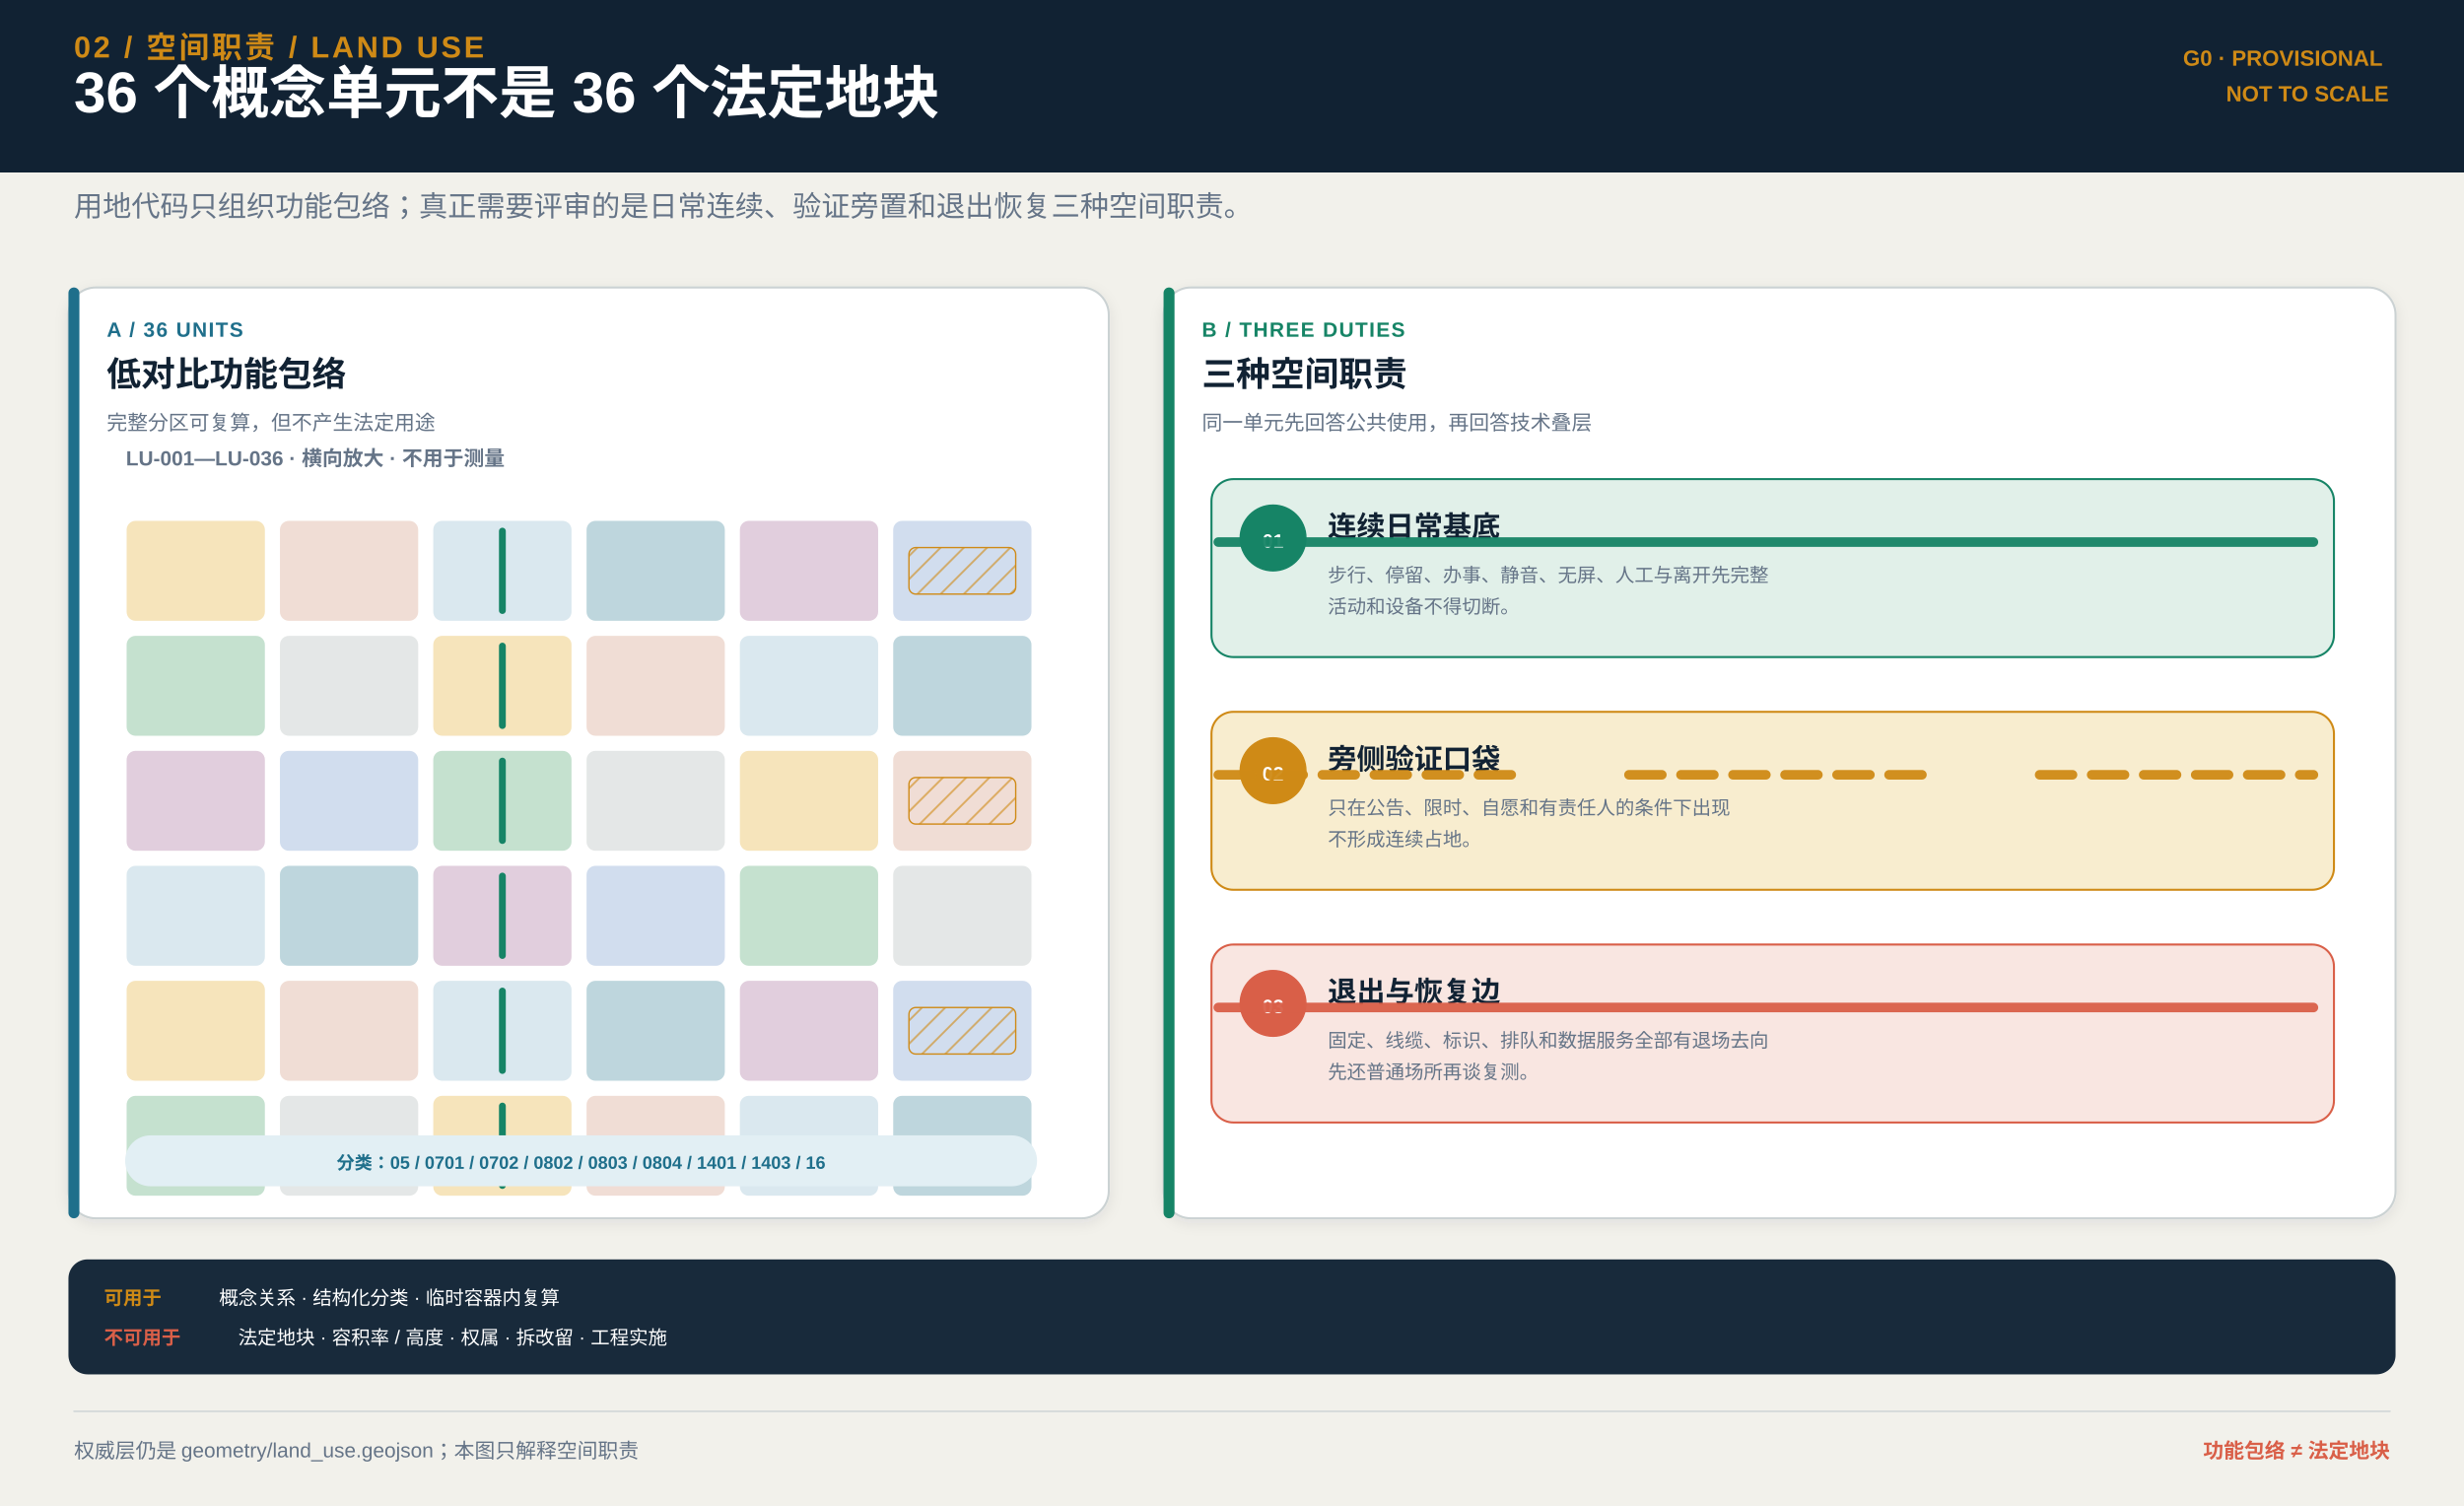
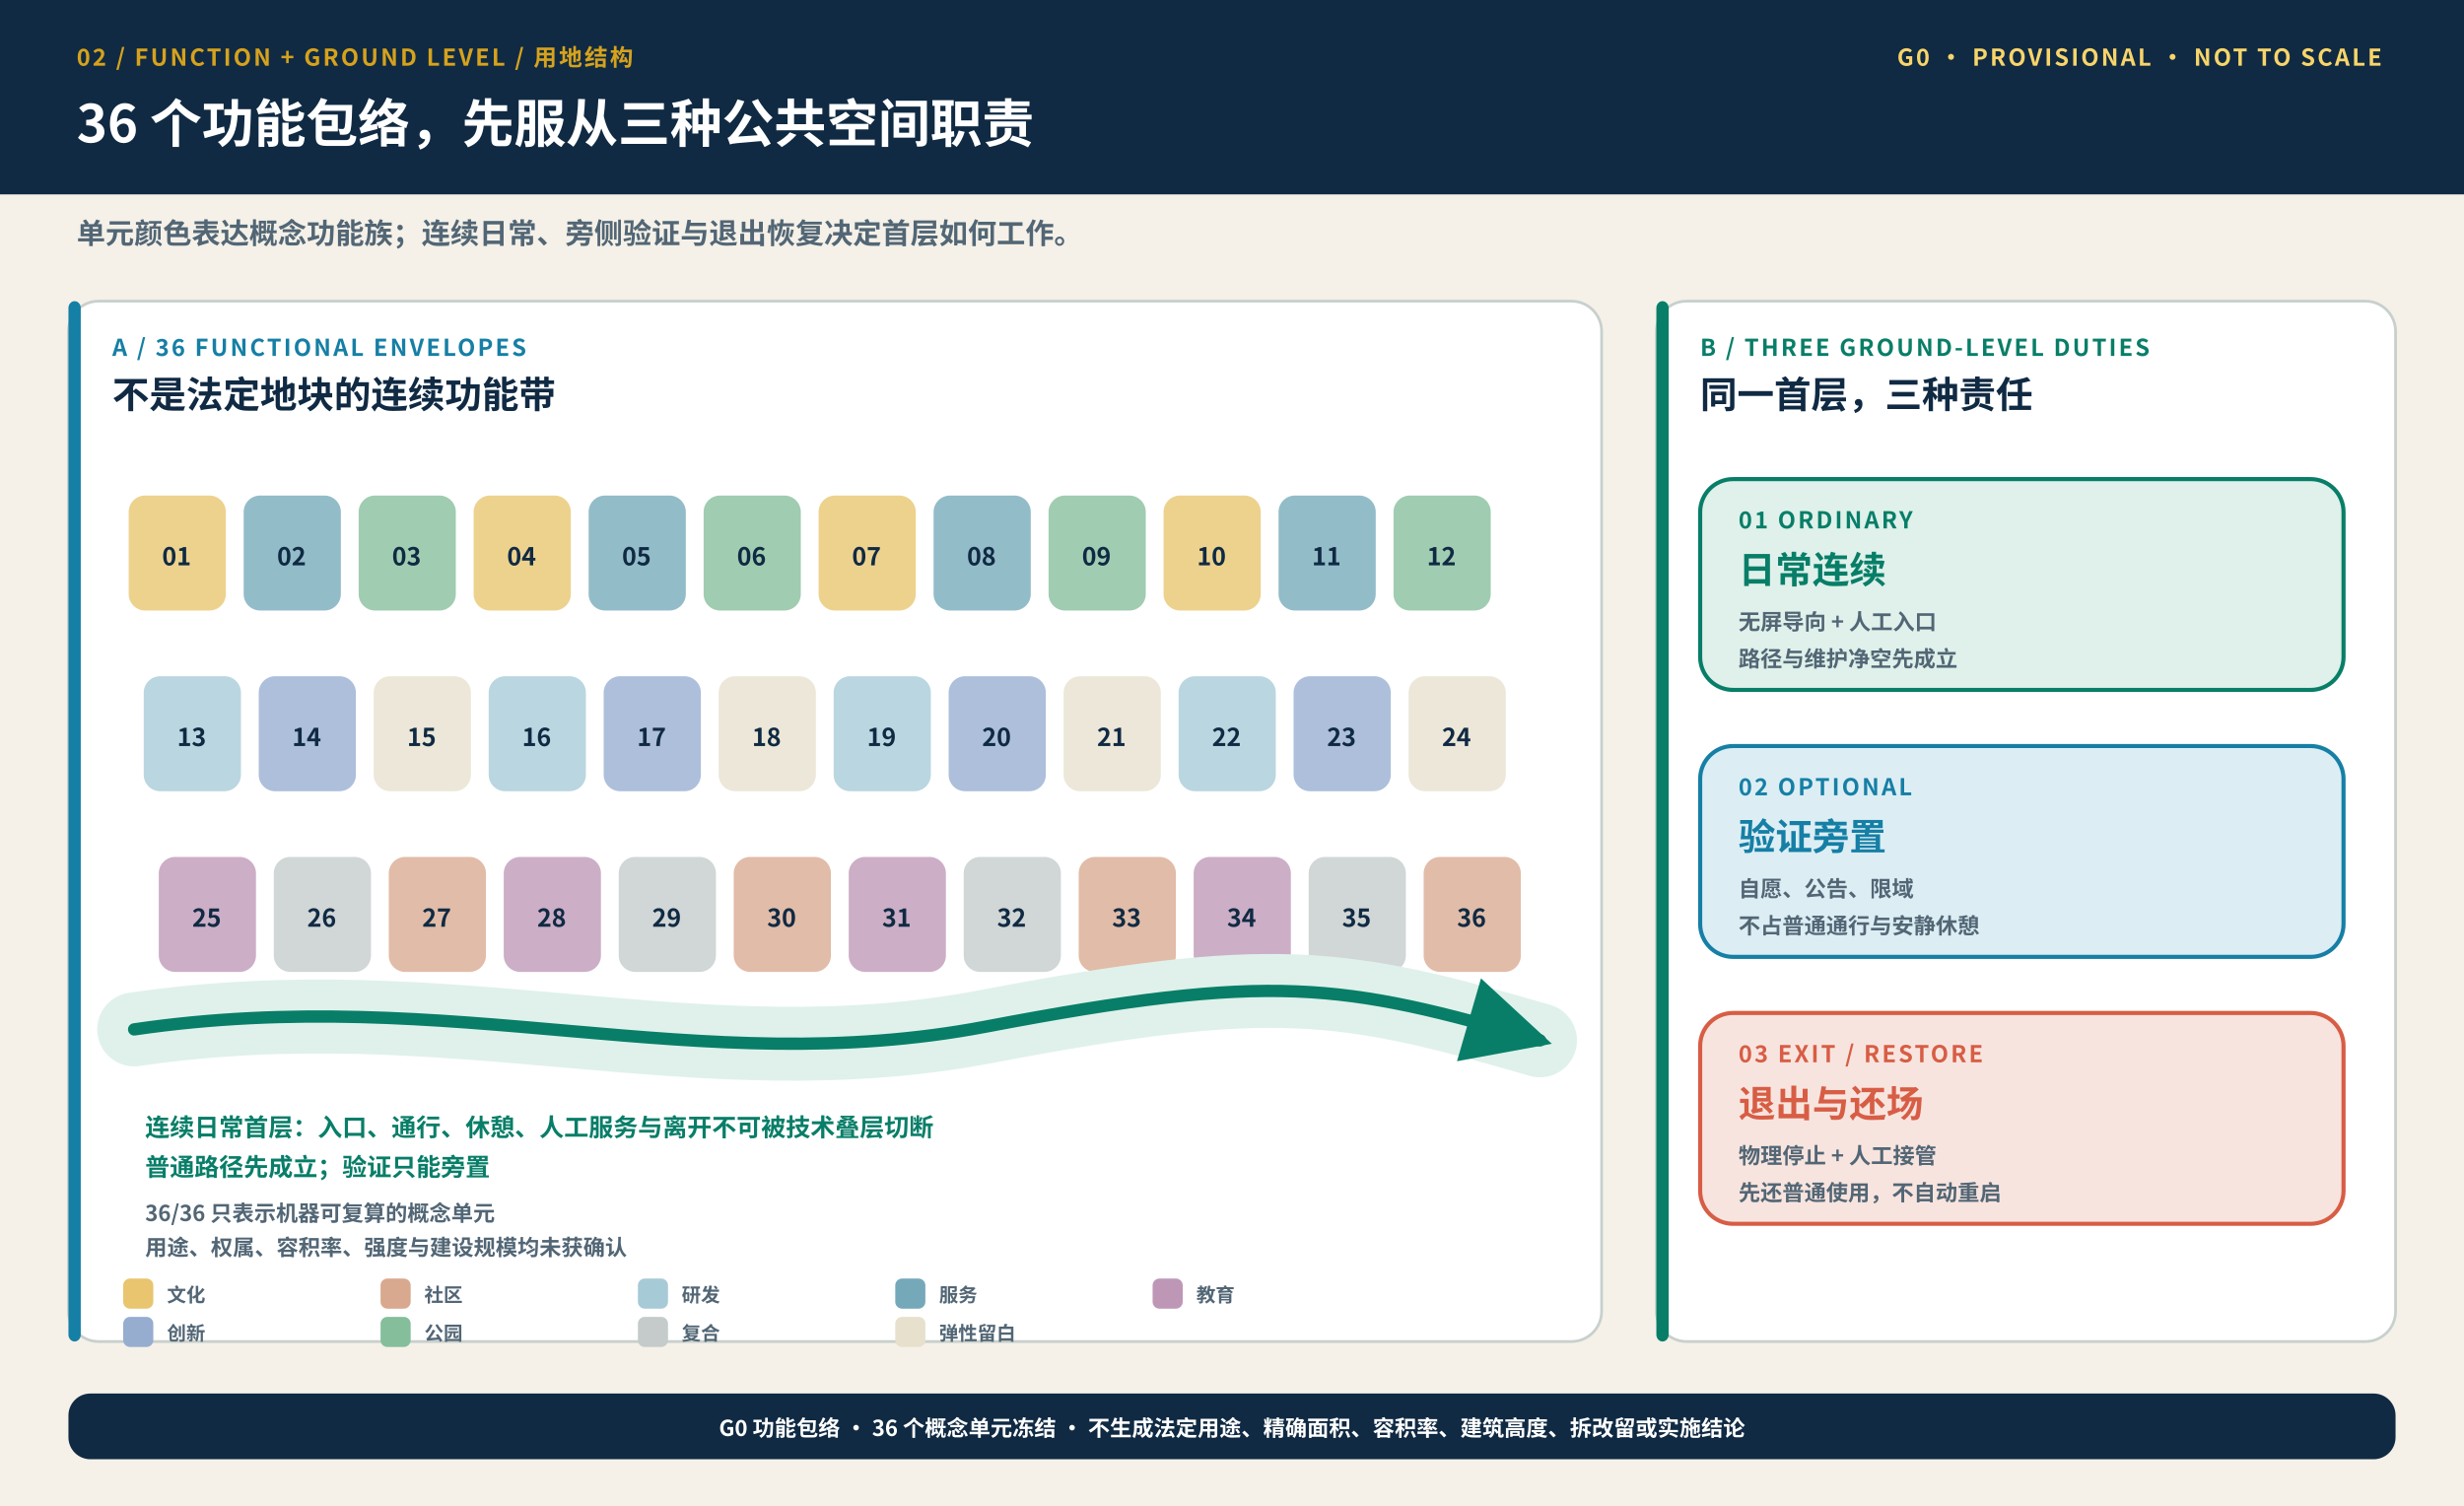
- <svg xmlns="http://www.w3.org/2000/svg" width="1800" height="1100" viewBox="0 0 1800 1100" role="img">
+ <svg xmlns="http://www.w3.org/2000/svg" width="1800" height="1100" viewBox="0 0 1800 1100" role="img" aria-labelledby="title desc">
  <defs>
-     <marker id="arrow-green" markerWidth="10" markerHeight="10" refX="8" refY="5" orient="auto">
-       <path d="M0,0 L10,5 L0,10 Z" fill="#168466" />
+     <style>.sans{font-family:"Microsoft YaHei","Noto Sans CJK SC","Segoe UI",Arial,sans-serif}.kicker{font-size:17px;font-weight:900;letter-spacing:1.6px}.head{font-size:38px;font-weight:900}.sub{font-size:21px;font-weight:650}.label{font-size:27px;font-weight:900}.body{font-size:21px;font-weight:760}.small{font-size:18px;font-weight:720}.micro{font-size:16px;font-weight:650}.tiny{font-size:14px;font-weight:650}.number{font-size:42px;font-weight:950}</style>
+     <marker id="greenArrow" viewBox="0 0 16 16" refX="13" refY="8" markerWidth="8" markerHeight="8" orient="auto">
+       <path d="M1 1 L15 8 L1 15 Z" fill="#087E68" />
    </marker>
-     <marker id="arrow-ink" markerWidth="10" markerHeight="10" refX="8" refY="5" orient="auto">
-       <path d="M0,0 L10,5 L0,10 Z" fill="#112233" />
+     <marker id="blueArrow" viewBox="0 0 16 16" refX="13" refY="8" markerWidth="8" markerHeight="8" orient="auto">
+       <path d="M1 1 L15 8 L1 15 Z" fill="#167FA5" />
    </marker>
-     <pattern id="hatch" width="12" height="12" patternUnits="userSpaceOnUse" patternTransform="rotate(45)">
-       <line x1="0" y1="0" x2="0" y2="12" stroke="#CF8A16" stroke-width="3" opacity=".55" />
-     </pattern>
-     <filter id="shadow" x="-20%" y="-20%" width="140%" height="140%">
-       <feDropShadow dx="0" dy="3" stdDeviation="5" flood-color="#112233" flood-opacity=".08" />
-     </filter>
+     <marker id="coralArrow" viewBox="0 0 16 16" refX="13" refY="8" markerWidth="8" markerHeight="8" orient="auto">
+       <path d="M1 1 L15 8 L1 15 Z" fill="#D75D45" />
+     </marker>
  </defs>
-   <rect width="1800" height="1100" fill="#F2F1EB" />
-   <rect width="1800" height="126" fill="#112233" />
-   <text x="54" y="42" text-anchor="start" fill="#CF8A16" font-family="Noto Sans SC, Microsoft YaHei, Segoe UI, Arial, sans-serif" font-size="22" font-weight="700" font-style="normal" letter-spacing="2" text-rendering="geometricPrecision">
-     <tspan x="54" dy="0">02 / 空间职责 / LAND USE</tspan>
+   <rect width="1800" height="1100" fill="#F5F1E8" />
+   <rect width="1800" height="142" fill="#102A43" />
+   <text x="56" y="48" class="sans kicker" fill="#D6A21D" text-anchor="start">02 / FUNCTION + GROUND LEVEL / 用地结构</text>
+   <text x="56" y="104" class="sans head" fill="#FFFFFF" text-anchor="start">36 个功能包络，先服从三种公共空间职责</text>
+   <text x="1740" y="48" class="sans kicker" fill="#F8D56A" text-anchor="end">G0 · PROVISIONAL · NOT TO SCALE</text>
+   <text x="56" y="178" class="sans sub" fill="#526675" text-anchor="start">单元颜色表达概念功能族；连续日常、旁侧验证与退出恢复决定首层如何工作。</text>
+   <rect x="50" y="220" width="1120" height="760" rx="22" fill="#FFFFFF" stroke="#C7D0CC" stroke-width="2" />
+   <rect x="50" y="220" width="9" height="760" rx="5" fill="#167FA5" />
+   <text x="82" y="260" class="sans kicker" fill="#167FA5" text-anchor="start">A / 36 FUNCTIONAL ENVELOPES</text>
+   <text x="82" y="298" class="sans label" fill="#102A43" text-anchor="start">不是法定地块的连续功能带</text>
+   <rect x="92" y="360" width="75" height="88" rx="14" fill="#E8C56E" opacity=".78" stroke="#FFFFFF" stroke-width="4" />
+   <text x="129" y="413" class="sans small" fill="#102A43" text-anchor="middle">01</text>
+   <rect x="176" y="360" width="75" height="88" rx="14" fill="#75A9BA" opacity=".78" stroke="#FFFFFF" stroke-width="4" />
+   <text x="213" y="413" class="sans small" fill="#102A43" text-anchor="middle">02</text>
+   <rect x="260" y="360" width="75" height="88" rx="14" fill="#85BE9B" opacity=".78" stroke="#FFFFFF" stroke-width="4" />
+   <text x="297" y="413" class="sans small" fill="#102A43" text-anchor="middle">03</text>
+   <rect x="344" y="360" width="75" height="88" rx="14" fill="#E8C56E" opacity=".78" stroke="#FFFFFF" stroke-width="4" />
+   <text x="381" y="413" class="sans small" fill="#102A43" text-anchor="middle">04</text>
+   <rect x="428" y="360" width="75" height="88" rx="14" fill="#75A9BA" opacity=".78" stroke="#FFFFFF" stroke-width="4" />
+   <text x="465" y="413" class="sans small" fill="#102A43" text-anchor="middle">05</text>
+   <rect x="512" y="360" width="75" height="88" rx="14" fill="#85BE9B" opacity=".78" stroke="#FFFFFF" stroke-width="4" />
+   <text x="549" y="413" class="sans small" fill="#102A43" text-anchor="middle">06</text>
+   <rect x="596" y="360" width="75" height="88" rx="14" fill="#E8C56E" opacity=".78" stroke="#FFFFFF" stroke-width="4" />
+   <text x="633" y="413" class="sans small" fill="#102A43" text-anchor="middle">07</text>
+   <rect x="680" y="360" width="75" height="88" rx="14" fill="#75A9BA" opacity=".78" stroke="#FFFFFF" stroke-width="4" />
+   <text x="717" y="413" class="sans small" fill="#102A43" text-anchor="middle">08</text>
+   <rect x="764" y="360" width="75" height="88" rx="14" fill="#85BE9B" opacity=".78" stroke="#FFFFFF" stroke-width="4" />
+   <text x="801" y="413" class="sans small" fill="#102A43" text-anchor="middle">09</text>
+   <rect x="848" y="360" width="75" height="88" rx="14" fill="#E8C56E" opacity=".78" stroke="#FFFFFF" stroke-width="4" />
+   <text x="885" y="413" class="sans small" fill="#102A43" text-anchor="middle">10</text>
+   <rect x="932" y="360" width="75" height="88" rx="14" fill="#75A9BA" opacity=".78" stroke="#FFFFFF" stroke-width="4" />
+   <text x="969" y="413" class="sans small" fill="#102A43" text-anchor="middle">11</text>
+   <rect x="1016" y="360" width="75" height="88" rx="14" fill="#85BE9B" opacity=".78" stroke="#FFFFFF" stroke-width="4" />
+   <text x="1053" y="413" class="sans small" fill="#102A43" text-anchor="middle">12</text>
+   <rect x="103" y="492" width="75" height="88" rx="14" fill="#A7CAD7" opacity=".78" stroke="#FFFFFF" stroke-width="4" />
+   <text x="140" y="545" class="sans small" fill="#102A43" text-anchor="middle">13</text>
+   <rect x="187" y="492" width="75" height="88" rx="14" fill="#96ADD0" opacity=".78" stroke="#FFFFFF" stroke-width="4" />
+   <text x="224" y="545" class="sans small" fill="#102A43" text-anchor="middle">14</text>
+   <rect x="271" y="492" width="75" height="88" rx="14" fill="#E7E0CD" opacity=".78" stroke="#FFFFFF" stroke-width="4" />
+   <text x="308" y="545" class="sans small" fill="#102A43" text-anchor="middle">15</text>
+   <rect x="355" y="492" width="75" height="88" rx="14" fill="#A7CAD7" opacity=".78" stroke="#FFFFFF" stroke-width="4" />
+   <text x="392" y="545" class="sans small" fill="#102A43" text-anchor="middle">16</text>
+   <rect x="439" y="492" width="75" height="88" rx="14" fill="#96ADD0" opacity=".78" stroke="#FFFFFF" stroke-width="4" />
+   <text x="476" y="545" class="sans small" fill="#102A43" text-anchor="middle">17</text>
+   <rect x="523" y="492" width="75" height="88" rx="14" fill="#E7E0CD" opacity=".78" stroke="#FFFFFF" stroke-width="4" />
+   <text x="560" y="545" class="sans small" fill="#102A43" text-anchor="middle">18</text>
+   <rect x="607" y="492" width="75" height="88" rx="14" fill="#A7CAD7" opacity=".78" stroke="#FFFFFF" stroke-width="4" />
+   <text x="644" y="545" class="sans small" fill="#102A43" text-anchor="middle">19</text>
+   <rect x="691" y="492" width="75" height="88" rx="14" fill="#96ADD0" opacity=".78" stroke="#FFFFFF" stroke-width="4" />
+   <text x="728" y="545" class="sans small" fill="#102A43" text-anchor="middle">20</text>
+   <rect x="775" y="492" width="75" height="88" rx="14" fill="#E7E0CD" opacity=".78" stroke="#FFFFFF" stroke-width="4" />
+   <text x="812" y="545" class="sans small" fill="#102A43" text-anchor="middle">21</text>
+   <rect x="859" y="492" width="75" height="88" rx="14" fill="#A7CAD7" opacity=".78" stroke="#FFFFFF" stroke-width="4" />
+   <text x="896" y="545" class="sans small" fill="#102A43" text-anchor="middle">22</text>
+   <rect x="943" y="492" width="75" height="88" rx="14" fill="#96ADD0" opacity=".78" stroke="#FFFFFF" stroke-width="4" />
+   <text x="980" y="545" class="sans small" fill="#102A43" text-anchor="middle">23</text>
+   <rect x="1027" y="492" width="75" height="88" rx="14" fill="#E7E0CD" opacity=".78" stroke="#FFFFFF" stroke-width="4" />
+   <text x="1064" y="545" class="sans small" fill="#102A43" text-anchor="middle">24</text>
+   <rect x="114" y="624" width="75" height="88" rx="14" fill="#BE97B6" opacity=".78" stroke="#FFFFFF" stroke-width="4" />
+   <text x="151" y="677" class="sans small" fill="#102A43" text-anchor="middle">25</text>
+   <rect x="198" y="624" width="75" height="88" rx="14" fill="#C4CBCA" opacity=".78" stroke="#FFFFFF" stroke-width="4" />
+   <text x="235" y="677" class="sans small" fill="#102A43" text-anchor="middle">26</text>
+   <rect x="282" y="624" width="75" height="88" rx="14" fill="#D8A98F" opacity=".78" stroke="#FFFFFF" stroke-width="4" />
+   <text x="319" y="677" class="sans small" fill="#102A43" text-anchor="middle">27</text>
+   <rect x="366" y="624" width="75" height="88" rx="14" fill="#BE97B6" opacity=".78" stroke="#FFFFFF" stroke-width="4" />
+   <text x="403" y="677" class="sans small" fill="#102A43" text-anchor="middle">28</text>
+   <rect x="450" y="624" width="75" height="88" rx="14" fill="#C4CBCA" opacity=".78" stroke="#FFFFFF" stroke-width="4" />
+   <text x="487" y="677" class="sans small" fill="#102A43" text-anchor="middle">29</text>
+   <rect x="534" y="624" width="75" height="88" rx="14" fill="#D8A98F" opacity=".78" stroke="#FFFFFF" stroke-width="4" />
+   <text x="571" y="677" class="sans small" fill="#102A43" text-anchor="middle">30</text>
+   <rect x="618" y="624" width="75" height="88" rx="14" fill="#BE97B6" opacity=".78" stroke="#FFFFFF" stroke-width="4" />
+   <text x="655" y="677" class="sans small" fill="#102A43" text-anchor="middle">31</text>
+   <rect x="702" y="624" width="75" height="88" rx="14" fill="#C4CBCA" opacity=".78" stroke="#FFFFFF" stroke-width="4" />
+   <text x="739" y="677" class="sans small" fill="#102A43" text-anchor="middle">32</text>
+   <rect x="786" y="624" width="75" height="88" rx="14" fill="#D8A98F" opacity=".78" stroke="#FFFFFF" stroke-width="4" />
+   <text x="823" y="677" class="sans small" fill="#102A43" text-anchor="middle">33</text>
+   <rect x="870" y="624" width="75" height="88" rx="14" fill="#BE97B6" opacity=".78" stroke="#FFFFFF" stroke-width="4" />
+   <text x="907" y="677" class="sans small" fill="#102A43" text-anchor="middle">34</text>
+   <rect x="954" y="624" width="75" height="88" rx="14" fill="#C4CBCA" opacity=".78" stroke="#FFFFFF" stroke-width="4" />
+   <text x="991" y="677" class="sans small" fill="#102A43" text-anchor="middle">35</text>
+   <rect x="1038" y="624" width="75" height="88" rx="14" fill="#D8A98F" opacity=".78" stroke="#FFFFFF" stroke-width="4" />
+   <text x="1075" y="677" class="sans small" fill="#102A43" text-anchor="middle">36</text>
+   <path d="M98 752 C330 718 510 790 720 750 S980 718 1125 760" fill="none" stroke="#DFF1EA" stroke-width="54" stroke-linecap="round" />
+   <path d="M98 752 C330 718 510 790 720 750 S980 718 1125 760" fill="none" stroke="#087E68" stroke-width="9" stroke-linecap="round" marker-end="url(#greenArrow)" />
+   <text x="106" y="830" class="sans small" fill="#087E68" text-anchor="start">
+     <tspan x="106" dy="0">连续日常首层：入口、通行、休憩、人工服务与离开不可被技术叠层切断</tspan>
+     <tspan x="106" dy="29">普通路径先成立；验证只能旁置</tspan>
  </text>
-   <text x="54" y="82" text-anchor="start" fill="#FFFFFF" font-family="Noto Sans SC, Microsoft YaHei, Segoe UI, Arial, sans-serif" font-size="42" font-weight="700" font-style="normal" letter-spacing="0" text-rendering="geometricPrecision">
-     <tspan x="54" dy="0">36 个概念单元不是 36 个法定地块</tspan>
+   <text x="106" y="892" class="sans micro" fill="#526675" text-anchor="start">
+     <tspan x="106" dy="0">36/36 只表示机器可复算的概念单元</tspan>
+     <tspan x="106" dy="25">用途、权属、容积率、强度与建设规模均未获确认</tspan>
  </text>
-   <text x="1745" y="48" text-anchor="end" fill="#CF8A16" font-family="Noto Sans SC, Microsoft YaHei, Segoe UI, Arial, sans-serif" font-size="16" font-weight="700" font-style="normal" letter-spacing="0" text-rendering="geometricPrecision">
-     <tspan x="1745" dy="0">G0 · PROVISIONAL</tspan>
-     <tspan x="1745" dy="26">NOT TO SCALE</tspan>
+   <rect x="1210" y="220" width="540" height="760" rx="22" fill="#FFFFFF" stroke="#C7D0CC" stroke-width="2" />
+   <rect x="1210" y="220" width="9" height="760" rx="5" fill="#087E68" />
+   <text x="1242" y="260" class="sans kicker" fill="#087E68" text-anchor="start">B / THREE GROUND-LEVEL DUTIES</text>
+   <text x="1242" y="298" class="sans label" fill="#102A43" text-anchor="start">同一首层，三种责任</text>
+   <rect x="1242" y="350" width="470" height="154" rx="24" fill="#DFF1EA" stroke="#087E68" stroke-width="3" />
+   <text x="1270" y="386" class="sans kicker" fill="#087E68" text-anchor="start">01 ORDINARY</text>
+   <text x="1270" y="426" class="sans label" fill="#087E68" text-anchor="start">日常连续</text>
+   <text x="1270" y="460" class="sans micro" fill="#526675" text-anchor="start">
+     <tspan x="1270" dy="0">无屏导向 + 人工入口</tspan>
+     <tspan x="1270" dy="27">路径与维护净空先成立</tspan>
  </text>
-   <text x="54" y="158" text-anchor="start" fill="#657487" font-family="Noto Sans SC, Microsoft YaHei, Segoe UI, Arial, sans-serif" font-size="21" font-weight="400" font-style="normal" letter-spacing="0" text-rendering="geometricPrecision">
-     <tspan x="54" dy="0">用地代码只组织功能包络；真正需要评审的是日常连续、验证旁置和退出恢复三种空间职责。</tspan>
+   <rect x="1242" y="545" width="470" height="154" rx="24" fill="#DCEEF4" stroke="#167FA5" stroke-width="3" />
+   <text x="1270" y="581" class="sans kicker" fill="#167FA5" text-anchor="start">02 OPTIONAL</text>
+   <text x="1270" y="621" class="sans label" fill="#167FA5" text-anchor="start">验证旁置</text>
+   <text x="1270" y="655" class="sans micro" fill="#526675" text-anchor="start">
+     <tspan x="1270" dy="0">自愿、公告、限域</tspan>
+     <tspan x="1270" dy="27">不占普通通行与安静休憩</tspan>
  </text>
-   <rect x="50" y="210" width="760" height="680" rx="20" fill="#FFFFFF" stroke="#CBD2D3" stroke-width="1.5" filter="url(#shadow)" />
-   <rect x="50" y="210" width="8" height="680" rx="4" fill="#1F6F8B" stroke="#1F6F8B" stroke-width="0" />
-   <text x="78" y="246" text-anchor="start" fill="#1F6F8B" font-family="Noto Sans SC, Microsoft YaHei, Segoe UI, Arial, sans-serif" font-size="15" font-weight="700" font-style="normal" letter-spacing="1" text-rendering="geometricPrecision">
-     <tspan x="78" dy="0">A / 36 UNITS</tspan>
+   <rect x="1242" y="740" width="470" height="154" rx="24" fill="#F8E4DE" stroke="#D75D45" stroke-width="3" />
+   <text x="1270" y="776" class="sans kicker" fill="#D75D45" text-anchor="start">03 EXIT / RESTORE</text>
+   <text x="1270" y="816" class="sans label" fill="#D75D45" text-anchor="start">退出与还场</text>
+   <text x="1270" y="850" class="sans micro" fill="#526675" text-anchor="start">
+     <tspan x="1270" dy="0">物理停止 + 人工接管</tspan>
+     <tspan x="1270" dy="27">先还普通使用，不自动重启</tspan>
  </text>
-   <text x="78" y="282" text-anchor="start" fill="#112233" font-family="Noto Sans SC, Microsoft YaHei, Segoe UI, Arial, sans-serif" font-size="25" font-weight="700" font-style="normal" letter-spacing="0" text-rendering="geometricPrecision">
-     <tspan x="78" dy="0">低对比功能包络</tspan>
-   </text>
-   <text x="78" y="314" text-anchor="start" fill="#657487" font-family="Noto Sans SC, Microsoft YaHei, Segoe UI, Arial, sans-serif" font-size="15" font-weight="400" font-style="normal" letter-spacing="0" text-rendering="geometricPrecision">
-     <tspan x="78" dy="0">完整分区可复算，但不产生法定用途</tspan>
-   </text>
-   <rect x="850" y="210" width="900" height="680" rx="20" fill="#FFFFFF" stroke="#CBD2D3" stroke-width="1.5" filter="url(#shadow)" />
-   <rect x="850" y="210" width="8" height="680" rx="4" fill="#168466" stroke="#168466" stroke-width="0" />
-   <text x="878" y="246" text-anchor="start" fill="#168466" font-family="Noto Sans SC, Microsoft YaHei, Segoe UI, Arial, sans-serif" font-size="15" font-weight="700" font-style="normal" letter-spacing="1" text-rendering="geometricPrecision">
-     <tspan x="878" dy="0">B / THREE DUTIES</tspan>
-   </text>
-   <text x="878" y="282" text-anchor="start" fill="#112233" font-family="Noto Sans SC, Microsoft YaHei, Segoe UI, Arial, sans-serif" font-size="25" font-weight="700" font-style="normal" letter-spacing="0" text-rendering="geometricPrecision">
-     <tspan x="878" dy="0">三种空间职责</tspan>
-   </text>
-   <text x="878" y="314" text-anchor="start" fill="#657487" font-family="Noto Sans SC, Microsoft YaHei, Segoe UI, Arial, sans-serif" font-size="15" font-weight="400" font-style="normal" letter-spacing="0" text-rendering="geometricPrecision">
-     <tspan x="878" dy="0">同一单元先回答公共使用，再回答技术叠层</tspan>
-   </text>
-   <rect x="92" y="380" width="102" height="74" rx="7" fill="#EFD18A" stroke="#FFFFFF" stroke-width="1" opacity="0.58" />
-   <rect x="204" y="380" width="102" height="74" rx="7" fill="#E6C5B6" stroke="#FFFFFF" stroke-width="1" opacity="0.58" />
-   <rect x="316" y="380" width="102" height="74" rx="7" fill="#BFD7E3" stroke="#FFFFFF" stroke-width="1" opacity="0.58" />
-   <line x1="367.0" y1="388" x2="367.0" y2="446" stroke="#168466" stroke-width="5" stroke-linecap="round" opacity="1.0" />
-   <rect x="428" y="380" width="102" height="74" rx="7" fill="#8FB9C5" stroke="#FFFFFF" stroke-width="1" opacity="0.58" />
-   <rect x="540" y="380" width="102" height="74" rx="7" fill="#CBAAC4" stroke="#FFFFFF" stroke-width="1" opacity="0.58" />
-   <rect x="652" y="380" width="102" height="74" rx="7" fill="#AFC4E2" stroke="#FFFFFF" stroke-width="1" opacity="0.58" />
-   <rect x="664" y="400" width="78" height="34" rx="5" fill="url(#hatch)" stroke="#CF8A16" stroke-width="1" />
-   <rect x="92" y="464" width="102" height="74" rx="7" fill="#9BCBAD" stroke="#FFFFFF" stroke-width="1" opacity="0.58" />
-   <rect x="204" y="464" width="102" height="74" rx="7" fill="#D1D6D5" stroke="#FFFFFF" stroke-width="1" opacity="0.58" />
-   <rect x="316" y="464" width="102" height="74" rx="7" fill="#EFD18A" stroke="#FFFFFF" stroke-width="1" opacity="0.58" />
-   <line x1="367.0" y1="472" x2="367.0" y2="530" stroke="#168466" stroke-width="5" stroke-linecap="round" opacity="1.0" />
-   <rect x="428" y="464" width="102" height="74" rx="7" fill="#E6C5B6" stroke="#FFFFFF" stroke-width="1" opacity="0.58" />
-   <rect x="540" y="464" width="102" height="74" rx="7" fill="#BFD7E3" stroke="#FFFFFF" stroke-width="1" opacity="0.58" />
-   <rect x="652" y="464" width="102" height="74" rx="7" fill="#8FB9C5" stroke="#FFFFFF" stroke-width="1" opacity="0.58" />
-   <rect x="92" y="548" width="102" height="74" rx="7" fill="#CBAAC4" stroke="#FFFFFF" stroke-width="1" opacity="0.58" />
-   <rect x="204" y="548" width="102" height="74" rx="7" fill="#AFC4E2" stroke="#FFFFFF" stroke-width="1" opacity="0.58" />
-   <rect x="316" y="548" width="102" height="74" rx="7" fill="#9BCBAD" stroke="#FFFFFF" stroke-width="1" opacity="0.58" />
-   <line x1="367.0" y1="556" x2="367.0" y2="614" stroke="#168466" stroke-width="5" stroke-linecap="round" opacity="1.0" />
-   <rect x="428" y="548" width="102" height="74" rx="7" fill="#D1D6D5" stroke="#FFFFFF" stroke-width="1" opacity="0.58" />
-   <rect x="540" y="548" width="102" height="74" rx="7" fill="#EFD18A" stroke="#FFFFFF" stroke-width="1" opacity="0.58" />
-   <rect x="652" y="548" width="102" height="74" rx="7" fill="#E6C5B6" stroke="#FFFFFF" stroke-width="1" opacity="0.58" />
-   <rect x="664" y="568" width="78" height="34" rx="5" fill="url(#hatch)" stroke="#CF8A16" stroke-width="1" />
-   <rect x="92" y="632" width="102" height="74" rx="7" fill="#BFD7E3" stroke="#FFFFFF" stroke-width="1" opacity="0.58" />
-   <rect x="204" y="632" width="102" height="74" rx="7" fill="#8FB9C5" stroke="#FFFFFF" stroke-width="1" opacity="0.58" />
-   <rect x="316" y="632" width="102" height="74" rx="7" fill="#CBAAC4" stroke="#FFFFFF" stroke-width="1" opacity="0.58" />
-   <line x1="367.0" y1="640" x2="367.0" y2="698" stroke="#168466" stroke-width="5" stroke-linecap="round" opacity="1.0" />
-   <rect x="428" y="632" width="102" height="74" rx="7" fill="#AFC4E2" stroke="#FFFFFF" stroke-width="1" opacity="0.58" />
-   <rect x="540" y="632" width="102" height="74" rx="7" fill="#9BCBAD" stroke="#FFFFFF" stroke-width="1" opacity="0.58" />
-   <rect x="652" y="632" width="102" height="74" rx="7" fill="#D1D6D5" stroke="#FFFFFF" stroke-width="1" opacity="0.58" />
-   <rect x="92" y="716" width="102" height="74" rx="7" fill="#EFD18A" stroke="#FFFFFF" stroke-width="1" opacity="0.58" />
-   <rect x="204" y="716" width="102" height="74" rx="7" fill="#E6C5B6" stroke="#FFFFFF" stroke-width="1" opacity="0.58" />
-   <rect x="316" y="716" width="102" height="74" rx="7" fill="#BFD7E3" stroke="#FFFFFF" stroke-width="1" opacity="0.58" />
-   <line x1="367.0" y1="724" x2="367.0" y2="782" stroke="#168466" stroke-width="5" stroke-linecap="round" opacity="1.0" />
-   <rect x="428" y="716" width="102" height="74" rx="7" fill="#8FB9C5" stroke="#FFFFFF" stroke-width="1" opacity="0.58" />
-   <rect x="540" y="716" width="102" height="74" rx="7" fill="#CBAAC4" stroke="#FFFFFF" stroke-width="1" opacity="0.58" />
-   <rect x="652" y="716" width="102" height="74" rx="7" fill="#AFC4E2" stroke="#FFFFFF" stroke-width="1" opacity="0.58" />
-   <rect x="664" y="736" width="78" height="34" rx="5" fill="url(#hatch)" stroke="#CF8A16" stroke-width="1" />
-   <rect x="92" y="800" width="102" height="74" rx="7" fill="#9BCBAD" stroke="#FFFFFF" stroke-width="1" opacity="0.58" />
-   <rect x="204" y="800" width="102" height="74" rx="7" fill="#D1D6D5" stroke="#FFFFFF" stroke-width="1" opacity="0.58" />
-   <rect x="316" y="800" width="102" height="74" rx="7" fill="#EFD18A" stroke="#FFFFFF" stroke-width="1" opacity="0.58" />
-   <line x1="367.0" y1="808" x2="367.0" y2="866" stroke="#168466" stroke-width="5" stroke-linecap="round" opacity="1.0" />
-   <rect x="428" y="800" width="102" height="74" rx="7" fill="#E6C5B6" stroke="#FFFFFF" stroke-width="1" opacity="0.58" />
-   <rect x="540" y="800" width="102" height="74" rx="7" fill="#BFD7E3" stroke="#FFFFFF" stroke-width="1" opacity="0.58" />
-   <rect x="652" y="800" width="102" height="74" rx="7" fill="#8FB9C5" stroke="#FFFFFF" stroke-width="1" opacity="0.58" />
-   <text x="92" y="340" text-anchor="start" fill="#657487" font-family="Noto Sans SC, Microsoft YaHei, Segoe UI, Arial, sans-serif" font-size="15" font-weight="700" font-style="normal" letter-spacing="0" text-rendering="geometricPrecision">
-     <tspan x="92" dy="0">LU-001—LU-036 · 横向放大 · 不用于测量</tspan>
-   </text>
-   <rect x="92" y="830" width="665" height="36" rx="18" fill="#E2EFF4" stroke="#E2EFF4" stroke-width="1.2" />
-   <text x="424.5" y="854" text-anchor="middle" fill="#1F6F8B" font-family="Noto Sans SC, Microsoft YaHei, Segoe UI, Arial, sans-serif" font-size="13" font-weight="700" font-style="normal" letter-spacing="0" text-rendering="geometricPrecision">
-     <tspan x="424.5" dy="0">分类：05 / 0701 / 0702 / 0802 / 0803 / 0804 / 1401 / 1403 / 16</tspan>
-   </text>
-   <rect x="885" y="350" width="820" height="130" rx="16" fill="#E1F0E9" stroke="#168466" stroke-width="1.5" />
-   <circle cx="930" cy="393" r="24" fill="#168466" stroke="#168466" stroke-width="1" />
-   <text x="930" y="400" text-anchor="middle" fill="#FFFFFF" font-family="Noto Sans SC, Microsoft YaHei, Segoe UI, Arial, sans-serif" font-size="14" font-weight="700" font-style="normal" letter-spacing="0" text-rendering="geometricPrecision">
-     <tspan x="930" dy="0">01</tspan>
-   </text>
-   <text x="970" y="392" text-anchor="start" fill="#112233" font-family="Noto Sans SC, Microsoft YaHei, Segoe UI, Arial, sans-serif" font-size="21" font-weight="700" font-style="normal" letter-spacing="0" text-rendering="geometricPrecision">
-     <tspan x="970" dy="0">连续日常基底</tspan>
-   </text>
-   <text x="970" y="425" text-anchor="start" fill="#657487" font-family="Noto Sans SC, Microsoft YaHei, Segoe UI, Arial, sans-serif" font-size="14" font-weight="400" font-style="normal" letter-spacing="0" text-rendering="geometricPrecision">
-     <tspan x="970" dy="0">步行、停留、办事、静音、无屏、人工与离开先完整</tspan>
-     <tspan x="970" dy="23">活动和设备不得切断。</tspan>
-   </text>
-   <path d="M890 396 L1690 396" fill="none" stroke="#168466" stroke-width="7" stroke-linecap="round" stroke-linejoin="round" opacity="0.95" />
-   <rect x="885" y="520" width="820" height="130" rx="16" fill="#F8EDCF" stroke="#CF8A16" stroke-width="1.5" />
-   <circle cx="930" cy="563" r="24" fill="#CF8A16" stroke="#CF8A16" stroke-width="1" />
-   <text x="930" y="570" text-anchor="middle" fill="#FFFFFF" font-family="Noto Sans SC, Microsoft YaHei, Segoe UI, Arial, sans-serif" font-size="14" font-weight="700" font-style="normal" letter-spacing="0" text-rendering="geometricPrecision">
-     <tspan x="930" dy="0">02</tspan>
-   </text>
-   <text x="970" y="562" text-anchor="start" fill="#112233" font-family="Noto Sans SC, Microsoft YaHei, Segoe UI, Arial, sans-serif" font-size="21" font-weight="700" font-style="normal" letter-spacing="0" text-rendering="geometricPrecision">
-     <tspan x="970" dy="0">旁侧验证口袋</tspan>
-   </text>
-   <text x="970" y="595" text-anchor="start" fill="#657487" font-family="Noto Sans SC, Microsoft YaHei, Segoe UI, Arial, sans-serif" font-size="14" font-weight="400" font-style="normal" letter-spacing="0" text-rendering="geometricPrecision">
-     <tspan x="970" dy="0">只在公告、限时、自愿和有责任人的条件下出现</tspan>
-     <tspan x="970" dy="23">不形成连续占地。</tspan>
-   </text>
-   <path d="M890 566 L1110 566 M1190 566 L1410 566 M1490 566 L1690 566" fill="none" stroke="#CF8A16" stroke-width="7" stroke-linecap="round" stroke-linejoin="round" opacity="0.95" stroke-dasharray="24 14" />
-   <rect x="885" y="690" width="820" height="130" rx="16" fill="#F9E6E1" stroke="#D95F48" stroke-width="1.5" />
-   <circle cx="930" cy="733" r="24" fill="#D95F48" stroke="#D95F48" stroke-width="1" />
-   <text x="930" y="740" text-anchor="middle" fill="#FFFFFF" font-family="Noto Sans SC, Microsoft YaHei, Segoe UI, Arial, sans-serif" font-size="14" font-weight="700" font-style="normal" letter-spacing="0" text-rendering="geometricPrecision">
-     <tspan x="930" dy="0">03</tspan>
-   </text>
-   <text x="970" y="732" text-anchor="start" fill="#112233" font-family="Noto Sans SC, Microsoft YaHei, Segoe UI, Arial, sans-serif" font-size="21" font-weight="700" font-style="normal" letter-spacing="0" text-rendering="geometricPrecision">
-     <tspan x="970" dy="0">退出与恢复边</tspan>
-   </text>
-   <text x="970" y="765" text-anchor="start" fill="#657487" font-family="Noto Sans SC, Microsoft YaHei, Segoe UI, Arial, sans-serif" font-size="14" font-weight="400" font-style="normal" letter-spacing="0" text-rendering="geometricPrecision">
-     <tspan x="970" dy="0">固定、线缆、标识、排队和数据服务全部有退场去向</tspan>
-     <tspan x="970" dy="23">先还普通场所再谈复测。</tspan>
-   </text>
-   <path d="M890 736 L1690 736" fill="none" stroke="#D95F48" stroke-width="7" stroke-linecap="round" stroke-linejoin="round" opacity="0.95" />
-   <rect x="50" y="920" width="1700" height="84" rx="14" fill="#182A3B" stroke="#182A3B" stroke-width="0" />
-   <text x="76" y="953" text-anchor="start" fill="#CF8A16" font-family="Noto Sans SC, Microsoft YaHei, Segoe UI, Arial, sans-serif" font-size="14" font-weight="700" font-style="normal" letter-spacing="0" text-rendering="geometricPrecision">
-     <tspan x="76" dy="0">可用于</tspan>
-   </text>
-   <text x="160" y="953" text-anchor="start" fill="#FFFFFF" font-family="Noto Sans SC, Microsoft YaHei, Segoe UI, Arial, sans-serif" font-size="14" font-weight="500" font-style="normal" letter-spacing="0" text-rendering="geometricPrecision">
-     <tspan x="160" dy="0">概念关系 · 结构化分类 · 临时容器内复算</tspan>
-   </text>
-   <text x="76" y="982" text-anchor="start" fill="#D95F48" font-family="Noto Sans SC, Microsoft YaHei, Segoe UI, Arial, sans-serif" font-size="14" font-weight="700" font-style="normal" letter-spacing="0" text-rendering="geometricPrecision">
-     <tspan x="76" dy="0">不可用于</tspan>
-   </text>
-   <text x="174" y="982" text-anchor="start" fill="#FFFFFF" font-family="Noto Sans SC, Microsoft YaHei, Segoe UI, Arial, sans-serif" font-size="14" font-weight="500" font-style="normal" letter-spacing="0" text-rendering="geometricPrecision">
-     <tspan x="174" dy="0">法定地块 · 容积率 / 高度 · 权属 · 拆改留 · 工程实施</tspan>
-   </text>
-   <line x1="54" y1="1031" x2="1746" y2="1031" stroke="#CBD2D3" stroke-width="1" stroke-linecap="round" opacity="1.0" />
-   <text x="54" y="1065" text-anchor="start" fill="#657487" font-family="Noto Sans SC, Microsoft YaHei, Segoe UI, Arial, sans-serif" font-size="15" font-weight="500" font-style="normal" letter-spacing="0" text-rendering="geometricPrecision">
-     <tspan x="54" dy="0">权威层仍是 geometry/land_use.geojson；本图只解释空间职责</tspan>
-   </text>
-   <text x="1746" y="1065" text-anchor="end" fill="#D95F48" font-family="Noto Sans SC, Microsoft YaHei, Segoe UI, Arial, sans-serif" font-size="15" font-weight="700" font-style="normal" letter-spacing="0" text-rendering="geometricPrecision">
-     <tspan x="1746" dy="0">功能包络 ≠ 法定地块</tspan>
-   </text>
+   <rect x="90" y="934" width="22" height="22" rx="5" fill="#E8C56E" />
+   <text x="122" y="951" class="sans tiny" fill="#526675" text-anchor="start">文化</text>
+   <rect x="278" y="934" width="22" height="22" rx="5" fill="#D8A98F" />
+   <text x="310" y="951" class="sans tiny" fill="#526675" text-anchor="start">社区</text>
+   <rect x="466" y="934" width="22" height="22" rx="5" fill="#A7CAD7" />
+   <text x="498" y="951" class="sans tiny" fill="#526675" text-anchor="start">研发</text>
+   <rect x="654" y="934" width="22" height="22" rx="5" fill="#75A9BA" />
+   <text x="686" y="951" class="sans tiny" fill="#526675" text-anchor="start">服务</text>
+   <rect x="842" y="934" width="22" height="22" rx="5" fill="#BE97B6" />
+   <text x="874" y="951" class="sans tiny" fill="#526675" text-anchor="start">教育</text>
+   <rect x="90" y="962" width="22" height="22" rx="5" fill="#96ADD0" />
+   <text x="122" y="979" class="sans tiny" fill="#526675" text-anchor="start">创新</text>
+   <rect x="278" y="962" width="22" height="22" rx="5" fill="#85BE9B" />
+   <text x="310" y="979" class="sans tiny" fill="#526675" text-anchor="start">公园</text>
+   <rect x="466" y="962" width="22" height="22" rx="5" fill="#C4CBCA" />
+   <text x="498" y="979" class="sans tiny" fill="#526675" text-anchor="start">复合</text>
+   <rect x="654" y="962" width="22" height="22" rx="5" fill="#E7E0CD" />
+   <text x="686" y="979" class="sans tiny" fill="#526675" text-anchor="start">弹性留白</text>
+   <rect x="50" y="1018" width="1700" height="48" rx="16" fill="#102A43" />
+   <text x="900" y="1049" class="sans micro" fill="#FFFFFF" text-anchor="middle">G0 功能包络 · 36 个概念单元冻结 · 不生成法定用途、精确面积、容积率、建筑高度、拆改留或实施结论</text>
</svg>
